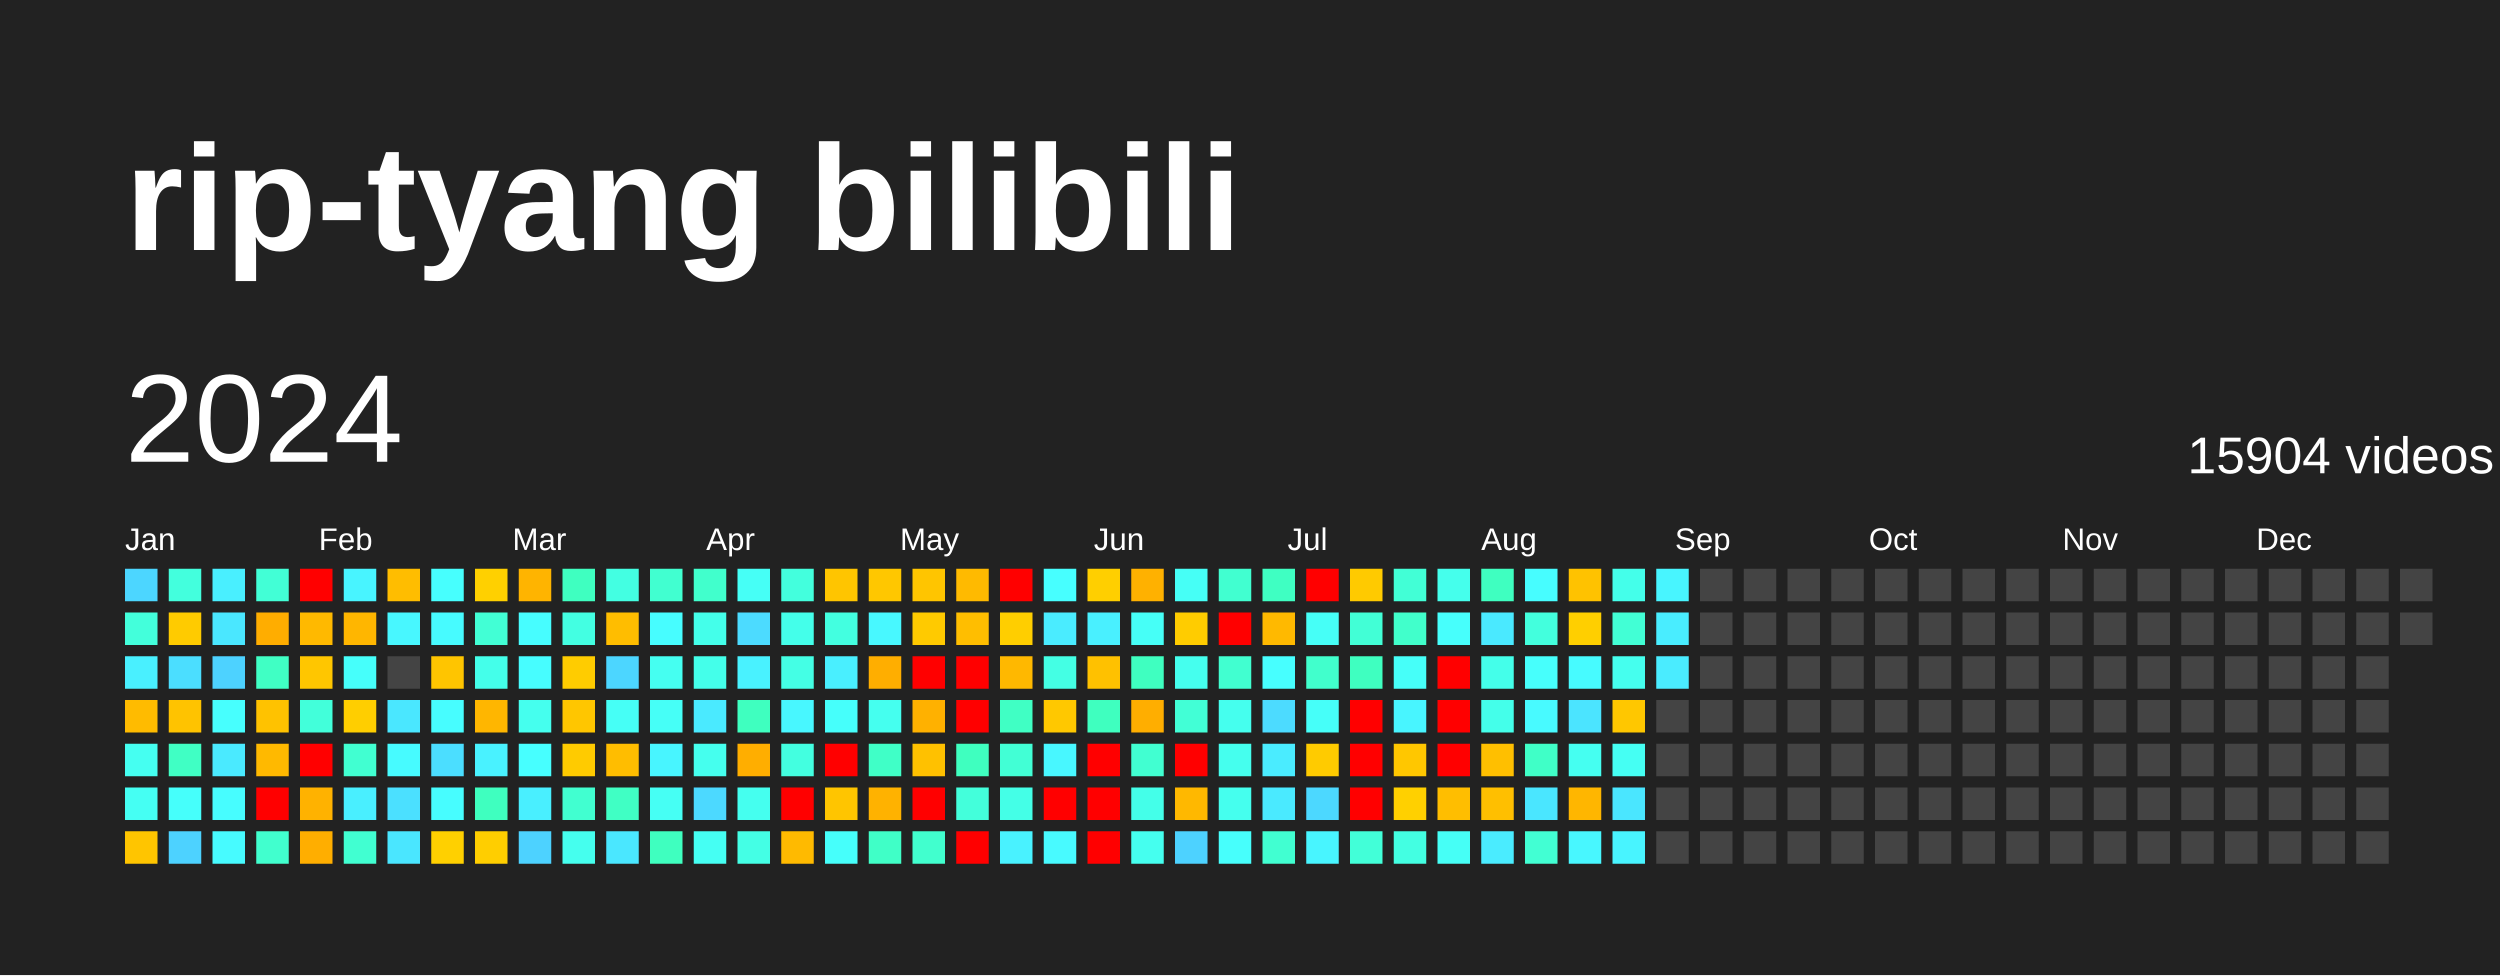
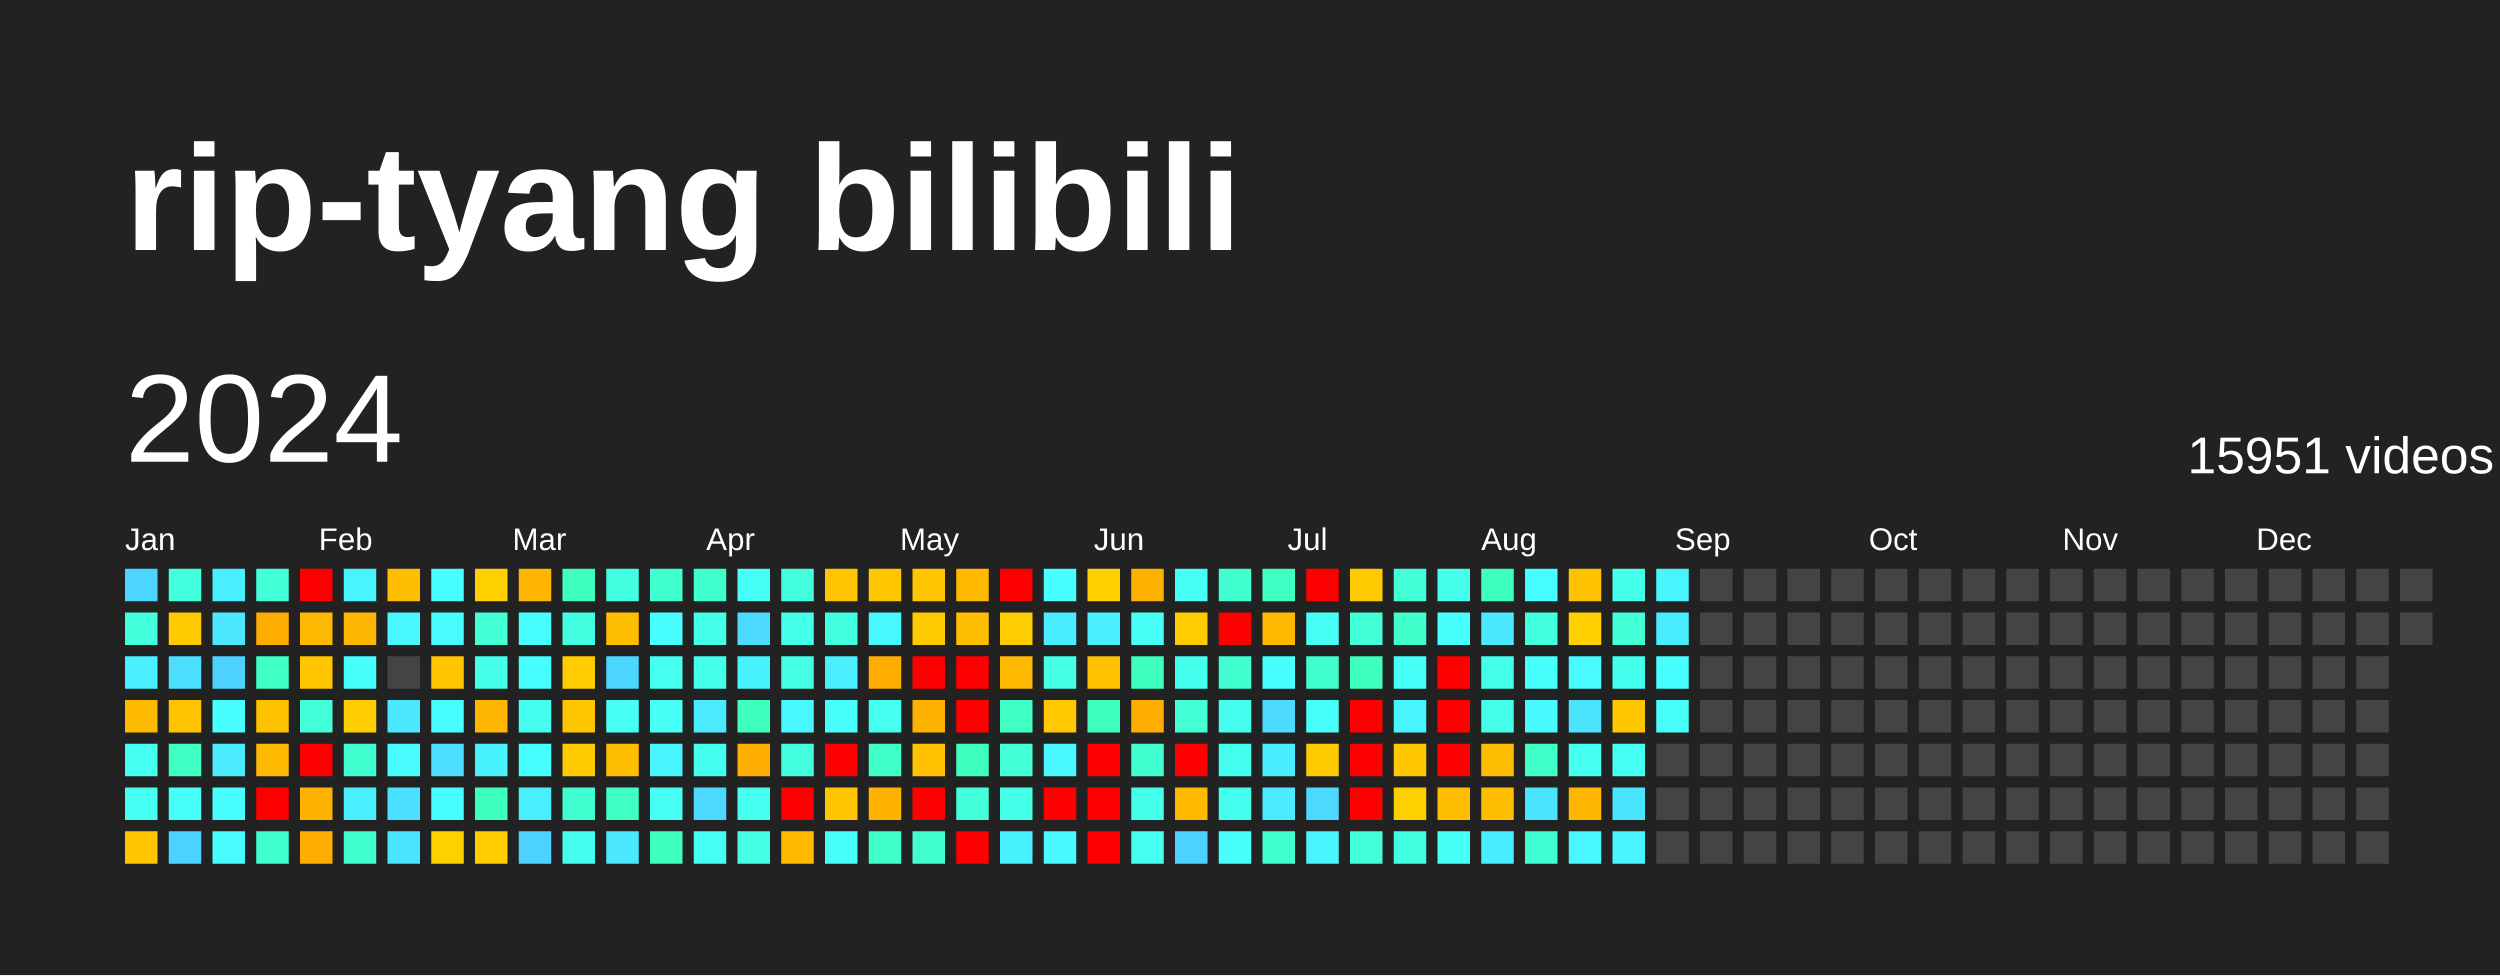
<svg xmlns="http://www.w3.org/2000/svg" baseProfile="full" height="78mm" version="1.1" viewBox="0,0,200,78" width="200mm">
  <defs />
  <rect fill="#222222" height="78" width="200" x="0" y="0" />
  <text fill="#FFFFFF" style="font-size:12px; font-family:Arial; font-weight:bold;" x="10" y="20">rip-tyang bilibili</text>
  <text dominant-baseline="hanging" fill="#FFFFFF" style="font-size:10.0px; font-family:Arial;" x="10" y="30">2024</text>
-   <text dominant-baseline="hanging" fill="#FFFFFF" style="font-size:4.125px; font-family:Arial;" x="175" y="35">15904 videos</text>
+   <text dominant-baseline="hanging" fill="#FFFFFF" style="font-size:4.125px; font-family:Arial;" x="175" y="35">15951 videos</text>
  <text fill="#FFFFFF" style="font-size:2.5px; font-family:Arial" x="10.0" y="44">Jan</text>
  <text fill="#FFFFFF" style="font-size:2.5px; font-family:Arial" x="25.5" y="44">Feb</text>
  <text fill="#FFFFFF" style="font-size:2.5px; font-family:Arial" x="41.0" y="44">Mar</text>
  <text fill="#FFFFFF" style="font-size:2.5px; font-family:Arial" x="56.5" y="44">Apr</text>
  <text fill="#FFFFFF" style="font-size:2.5px; font-family:Arial" x="72.0" y="44">May</text>
  <text fill="#FFFFFF" style="font-size:2.5px; font-family:Arial" x="87.5" y="44">Jun</text>
  <text fill="#FFFFFF" style="font-size:2.5px; font-family:Arial" x="103.0" y="44">Jul</text>
  <text fill="#FFFFFF" style="font-size:2.5px; font-family:Arial" x="118.5" y="44">Aug</text>
  <text fill="#FFFFFF" style="font-size:2.5px; font-family:Arial" x="134.0" y="44">Sep</text>
  <text fill="#FFFFFF" style="font-size:2.5px; font-family:Arial" x="149.5" y="44">Oct</text>
  <text fill="#FFFFFF" style="font-size:2.5px; font-family:Arial" x="165.0" y="44">Nov</text>
  <text fill="#FFFFFF" style="font-size:2.5px; font-family:Arial" x="180.5" y="44">Dec</text>
  <rect fill="#4cd6ff" height="2.6" width="2.6" x="10.0" y="45.5" />
  <rect fill="#43ffdb" height="2.6" width="2.6" x="10.0" y="49.0" />
  <rect fill="#49f0ff" height="2.6" width="2.6" x="10.0" y="52.5" />
  <rect fill="#ffbb00" height="2.6" width="2.6" x="10.0" y="56.0" />
  <rect fill="#45fff1" height="2.6" width="2.6" x="10.0" y="59.5" />
  <rect fill="#45fff3" height="2.6" width="2.6" x="10.0" y="63.0" />
  <rect fill="#ffc500" height="2.6" width="2.6" x="10.0" y="66.5" />
  <rect fill="#43ffdd" height="2.6" width="2.6" x="13.5" y="45.5" />
  <rect fill="#ffcb00" height="2.6" width="2.6" x="13.5" y="49.0" />
  <rect fill="#4bdeff" height="2.6" width="2.6" x="13.5" y="52.5" />
  <rect fill="#ffc300" height="2.6" width="2.6" x="13.5" y="56.0" />
  <rect fill="#40ffc4" height="2.6" width="2.6" x="13.5" y="59.5" />
  <rect fill="#46fffb" height="2.6" width="2.6" x="13.5" y="63.0" />
  <rect fill="#4dd2ff" height="2.6" width="2.6" x="13.5" y="66.5" />
  <rect fill="#49efff" height="2.6" width="2.6" x="17.0" y="45.5" />
  <rect fill="#4ae7ff" height="2.6" width="2.6" x="17.0" y="49.0" />
  <rect fill="#4dd2ff" height="2.6" width="2.6" x="17.0" y="52.5" />
  <rect fill="#47fffe" height="2.6" width="2.6" x="17.0" y="56.0" />
  <rect fill="#4aeaff" height="2.6" width="2.6" x="17.0" y="59.5" />
  <rect fill="#47fdff" height="2.6" width="2.6" x="17.0" y="63.0" />
  <rect fill="#47fbff" height="2.6" width="2.6" x="17.0" y="66.5" />
  <rect fill="#42ffd6" height="2.6" width="2.6" x="20.5" y="45.5" />
  <rect fill="#ffad00" height="2.6" width="2.6" x="20.5" y="49.0" />
  <rect fill="#40ffc4" height="2.6" width="2.6" x="20.5" y="52.5" />
  <rect fill="#ffc200" height="2.6" width="2.6" x="20.5" y="56.0" />
  <rect fill="#ffb900" height="2.6" width="2.6" x="20.5" y="59.5" />
  <rect fill="red" height="2.6" width="2.6" x="20.5" y="63.0" />
  <rect fill="#41ffce" height="2.6" width="2.6" x="20.5" y="66.5" />
  <rect fill="red" height="2.6" width="2.6" x="24.0" y="45.5" />
  <rect fill="#ffb900" height="2.6" width="2.6" x="24.0" y="49.0" />
  <rect fill="#ffc600" height="2.6" width="2.6" x="24.0" y="52.5" />
  <rect fill="#42ffda" height="2.6" width="2.6" x="24.0" y="56.0" />
  <rect fill="red" height="2.6" width="2.6" x="24.0" y="59.5" />
  <rect fill="#ffb200" height="2.6" width="2.6" x="24.0" y="63.0" />
  <rect fill="#ffae00" height="2.6" width="2.6" x="24.0" y="66.5" />
  <rect fill="#48f4ff" height="2.6" width="2.6" x="27.5" y="45.5" />
  <rect fill="#ffb600" height="2.6" width="2.6" x="27.5" y="49.0" />
  <rect fill="#46fffb" height="2.6" width="2.6" x="27.5" y="52.5" />
  <rect fill="#ffce00" height="2.6" width="2.6" x="27.5" y="56.0" />
  <rect fill="#41ffd1" height="2.6" width="2.6" x="27.5" y="59.5" />
  <rect fill="#49efff" height="2.6" width="2.6" x="27.5" y="63.0" />
  <rect fill="#41ffd1" height="2.6" width="2.6" x="27.5" y="66.5" />
  <rect fill="#ffbd00" height="2.6" width="2.6" x="31.0" y="45.5" />
  <rect fill="#48f7ff" height="2.6" width="2.6" x="31.0" y="49.0" />
  <rect fill="#444444" height="2.6" width="2.6" x="31.0" y="52.5" />
  <rect fill="#4ae7ff" height="2.6" width="2.6" x="31.0" y="56.0" />
  <rect fill="#47fbff" height="2.6" width="2.6" x="31.0" y="59.5" />
  <rect fill="#4be0ff" height="2.6" width="2.6" x="31.0" y="63.0" />
  <rect fill="#4ae6ff" height="2.6" width="2.6" x="31.0" y="66.5" />
  <rect fill="#47fffe" height="2.6" width="2.6" x="34.5" y="45.5" />
  <rect fill="#47fbff" height="2.6" width="2.6" x="34.5" y="49.0" />
  <rect fill="#ffc500" height="2.6" width="2.6" x="34.5" y="52.5" />
  <rect fill="#47fdff" height="2.6" width="2.6" x="34.5" y="56.0" />
  <rect fill="#4bdeff" height="2.6" width="2.6" x="34.5" y="59.5" />
  <rect fill="#47fdff" height="2.6" width="2.6" x="34.5" y="63.0" />
  <rect fill="#ffd000" height="2.6" width="2.6" x="34.5" y="66.5" />
  <rect fill="#ffd000" height="2.6" width="2.6" x="38.0" y="45.5" />
  <rect fill="#42ffd5" height="2.6" width="2.6" x="38.0" y="49.0" />
  <rect fill="#44ffea" height="2.6" width="2.6" x="38.0" y="52.5" />
  <rect fill="#ffb600" height="2.6" width="2.6" x="38.0" y="56.0" />
  <rect fill="#49f2ff" height="2.6" width="2.6" x="38.0" y="59.5" />
  <rect fill="#3fffbf" height="2.6" width="2.6" x="38.0" y="63.0" />
  <rect fill="#ffce00" height="2.6" width="2.6" x="38.0" y="66.5" />
  <rect fill="#ffb400" height="2.6" width="2.6" x="41.5" y="45.5" />
  <rect fill="#47fdff" height="2.6" width="2.6" x="41.5" y="49.0" />
  <rect fill="#47fdff" height="2.6" width="2.6" x="41.5" y="52.5" />
  <rect fill="#45ffee" height="2.6" width="2.6" x="41.5" y="56.0" />
  <rect fill="#47ffff" height="2.6" width="2.6" x="41.5" y="59.5" />
  <rect fill="#49efff" height="2.6" width="2.6" x="41.5" y="63.0" />
  <rect fill="#4dd2ff" height="2.6" width="2.6" x="41.5" y="66.5" />
  <rect fill="#3fffc0" height="2.6" width="2.6" x="45.0" y="45.5" />
  <rect fill="#43ffe2" height="2.6" width="2.6" x="45.0" y="49.0" />
  <rect fill="#ffcc00" height="2.6" width="2.6" x="45.0" y="52.5" />
  <rect fill="#ffc600" height="2.6" width="2.6" x="45.0" y="56.0" />
  <rect fill="#ffcb00" height="2.6" width="2.6" x="45.0" y="59.5" />
  <rect fill="#41ffd0" height="2.6" width="2.6" x="45.0" y="63.0" />
  <rect fill="#45ffee" height="2.6" width="2.6" x="45.0" y="66.5" />
  <rect fill="#43ffe2" height="2.6" width="2.6" x="48.5" y="45.5" />
  <rect fill="#ffbd00" height="2.6" width="2.6" x="48.5" y="49.0" />
  <rect fill="#4cd6ff" height="2.6" width="2.6" x="48.5" y="52.5" />
  <rect fill="#46fff6" height="2.6" width="2.6" x="48.5" y="56.0" />
  <rect fill="#ffbd00" height="2.6" width="2.6" x="48.5" y="59.5" />
  <rect fill="#40ffc4" height="2.6" width="2.6" x="48.5" y="63.0" />
  <rect fill="#4ae7ff" height="2.6" width="2.6" x="48.5" y="66.5" />
  <rect fill="#41ffd0" height="2.6" width="2.6" x="52.0" y="45.5" />
  <rect fill="#47fdff" height="2.6" width="2.6" x="52.0" y="49.0" />
  <rect fill="#45fff1" height="2.6" width="2.6" x="52.0" y="52.5" />
  <rect fill="#46fff7" height="2.6" width="2.6" x="52.0" y="56.0" />
  <rect fill="#48f5ff" height="2.6" width="2.6" x="52.0" y="59.5" />
  <rect fill="#46fff4" height="2.6" width="2.6" x="52.0" y="63.0" />
  <rect fill="#3fffbf" height="2.6" width="2.6" x="52.0" y="66.5" />
  <rect fill="#41ffcc" height="2.6" width="2.6" x="55.5" y="45.5" />
  <rect fill="#44ffea" height="2.6" width="2.6" x="55.5" y="49.0" />
  <rect fill="#44ffea" height="2.6" width="2.6" x="55.5" y="52.5" />
  <rect fill="#4aeaff" height="2.6" width="2.6" x="55.5" y="56.0" />
  <rect fill="#45ffee" height="2.6" width="2.6" x="55.5" y="59.5" />
  <rect fill="#4cd9ff" height="2.6" width="2.6" x="55.5" y="63.0" />
  <rect fill="#45fff3" height="2.6" width="2.6" x="55.5" y="66.5" />
  <rect fill="#46fff6" height="2.6" width="2.6" x="59.0" y="45.5" />
  <rect fill="#4cdbff" height="2.6" width="2.6" x="59.0" y="49.0" />
  <rect fill="#49f2ff" height="2.6" width="2.6" x="59.0" y="52.5" />
  <rect fill="#3fffbf" height="2.6" width="2.6" x="59.0" y="56.0" />
  <rect fill="#ffae00" height="2.6" width="2.6" x="59.0" y="59.5" />
  <rect fill="#45ffef" height="2.6" width="2.6" x="59.0" y="63.0" />
  <rect fill="#44ffe5" height="2.6" width="2.6" x="59.0" y="66.5" />
  <rect fill="#43ffdd" height="2.6" width="2.6" x="62.5" y="45.5" />
  <rect fill="#44ffea" height="2.6" width="2.6" x="62.5" y="49.0" />
  <rect fill="#44ffe5" height="2.6" width="2.6" x="62.5" y="52.5" />
  <rect fill="#48f7ff" height="2.6" width="2.6" x="62.5" y="56.0" />
  <rect fill="#43ffe0" height="2.6" width="2.6" x="62.5" y="59.5" />
  <rect fill="red" height="2.6" width="2.6" x="62.5" y="63.0" />
  <rect fill="#ffba00" height="2.6" width="2.6" x="62.5" y="66.5" />
  <rect fill="#ffc500" height="2.6" width="2.6" x="66.0" y="45.5" />
  <rect fill="#43ffe0" height="2.6" width="2.6" x="66.0" y="49.0" />
  <rect fill="#49efff" height="2.6" width="2.6" x="66.0" y="52.5" />
  <rect fill="#46fffb" height="2.6" width="2.6" x="66.0" y="56.0" />
  <rect fill="red" height="2.6" width="2.6" x="66.0" y="59.5" />
  <rect fill="#ffc500" height="2.6" width="2.6" x="66.0" y="63.0" />
  <rect fill="#46fffb" height="2.6" width="2.6" x="66.0" y="66.5" />
  <rect fill="#ffc700" height="2.6" width="2.6" x="69.5" y="45.5" />
  <rect fill="#48f8ff" height="2.6" width="2.6" x="69.5" y="49.0" />
  <rect fill="#ffae00" height="2.6" width="2.6" x="69.5" y="52.5" />
  <rect fill="#45ffef" height="2.6" width="2.6" x="69.5" y="56.0" />
  <rect fill="#40ffc7" height="2.6" width="2.6" x="69.5" y="59.5" />
  <rect fill="#ffb200" height="2.6" width="2.6" x="69.5" y="63.0" />
  <rect fill="#40ffc7" height="2.6" width="2.6" x="69.5" y="66.5" />
  <rect fill="#ffc500" height="2.6" width="2.6" x="73.0" y="45.5" />
  <rect fill="#ffca00" height="2.6" width="2.6" x="73.0" y="49.0" />
  <rect fill="red" height="2.6" width="2.6" x="73.0" y="52.5" />
  <rect fill="#ffb100" height="2.6" width="2.6" x="73.0" y="56.0" />
  <rect fill="#ffc100" height="2.6" width="2.6" x="73.0" y="59.5" />
  <rect fill="red" height="2.6" width="2.6" x="73.0" y="63.0" />
  <rect fill="#41ffce" height="2.6" width="2.6" x="73.0" y="66.5" />
  <rect fill="#ffba00" height="2.6" width="2.6" x="76.5" y="45.5" />
  <rect fill="#ffbe00" height="2.6" width="2.6" x="76.5" y="49.0" />
  <rect fill="red" height="2.6" width="2.6" x="76.5" y="52.5" />
  <rect fill="red" height="2.6" width="2.6" x="76.5" y="56.0" />
  <rect fill="#3fffbf" height="2.6" width="2.6" x="76.5" y="59.5" />
  <rect fill="#43ffdb" height="2.6" width="2.6" x="76.5" y="63.0" />
  <rect fill="red" height="2.6" width="2.6" x="76.5" y="66.5" />
  <rect fill="red" height="2.6" width="2.6" x="80.0" y="45.5" />
  <rect fill="#ffce00" height="2.6" width="2.6" x="80.0" y="49.0" />
  <rect fill="#ffb800" height="2.6" width="2.6" x="80.0" y="52.5" />
  <rect fill="#40ffc4" height="2.6" width="2.6" x="80.0" y="56.0" />
  <rect fill="#42ffd5" height="2.6" width="2.6" x="80.0" y="59.5" />
  <rect fill="#44ffe7" height="2.6" width="2.6" x="80.0" y="63.0" />
  <rect fill="#49f2ff" height="2.6" width="2.6" x="80.0" y="66.5" />
  <rect fill="#47ffff" height="2.6" width="2.6" x="83.5" y="45.5" />
  <rect fill="#4aecff" height="2.6" width="2.6" x="83.5" y="49.0" />
  <rect fill="#44ffe4" height="2.6" width="2.6" x="83.5" y="52.5" />
  <rect fill="#ffc800" height="2.6" width="2.6" x="83.5" y="56.0" />
  <rect fill="#48f7ff" height="2.6" width="2.6" x="83.5" y="59.5" />
  <rect fill="red" height="2.6" width="2.6" x="83.5" y="63.0" />
  <rect fill="#48faff" height="2.6" width="2.6" x="83.5" y="66.5" />
  <rect fill="#ffcf00" height="2.6" width="2.6" x="87.0" y="45.5" />
  <rect fill="#49f0ff" height="2.6" width="2.6" x="87.0" y="49.0" />
  <rect fill="#ffc100" height="2.6" width="2.6" x="87.0" y="52.5" />
  <rect fill="#3fffbf" height="2.6" width="2.6" x="87.0" y="56.0" />
  <rect fill="red" height="2.6" width="2.6" x="87.0" y="59.5" />
  <rect fill="red" height="2.6" width="2.6" x="87.0" y="63.0" />
  <rect fill="red" height="2.6" width="2.6" x="87.0" y="66.5" />
  <rect fill="#ffb100" height="2.6" width="2.6" x="90.5" y="45.5" />
  <rect fill="#46fff7" height="2.6" width="2.6" x="90.5" y="49.0" />
  <rect fill="#3fffc0" height="2.6" width="2.6" x="90.5" y="52.5" />
  <rect fill="#ffae00" height="2.6" width="2.6" x="90.5" y="56.0" />
  <rect fill="#41ffd1" height="2.6" width="2.6" x="90.5" y="59.5" />
  <rect fill="#44ffe9" height="2.6" width="2.6" x="90.5" y="63.0" />
  <rect fill="#45ffef" height="2.6" width="2.6" x="90.5" y="66.5" />
  <rect fill="#46fff6" height="2.6" width="2.6" x="94.0" y="45.5" />
  <rect fill="#ffcc00" height="2.6" width="2.6" x="94.0" y="49.0" />
  <rect fill="#45ffee" height="2.6" width="2.6" x="94.0" y="52.5" />
  <rect fill="#42ffd6" height="2.6" width="2.6" x="94.0" y="56.0" />
  <rect fill="red" height="2.6" width="2.6" x="94.0" y="59.5" />
  <rect fill="#ffb800" height="2.6" width="2.6" x="94.0" y="63.0" />
  <rect fill="#4dd2ff" height="2.6" width="2.6" x="94.0" y="66.5" />
  <rect fill="#41ffd0" height="2.6" width="2.6" x="97.5" y="45.5" />
  <rect fill="red" height="2.6" width="2.6" x="97.5" y="49.0" />
  <rect fill="#41ffd0" height="2.6" width="2.6" x="97.5" y="52.5" />
  <rect fill="#45ffee" height="2.6" width="2.6" x="97.5" y="56.0" />
  <rect fill="#45ffee" height="2.6" width="2.6" x="97.5" y="59.5" />
  <rect fill="#45ffee" height="2.6" width="2.6" x="97.5" y="63.0" />
  <rect fill="#47fffc" height="2.6" width="2.6" x="97.5" y="66.5" />
  <rect fill="#3fffc2" height="2.6" width="2.6" x="101.0" y="45.5" />
  <rect fill="#ffb900" height="2.6" width="2.6" x="101.0" y="49.0" />
  <rect fill="#47ffff" height="2.6" width="2.6" x="101.0" y="52.5" />
  <rect fill="#4cdbff" height="2.6" width="2.6" x="101.0" y="56.0" />
  <rect fill="#4aecff" height="2.6" width="2.6" x="101.0" y="59.5" />
  <rect fill="#4aeaff" height="2.6" width="2.6" x="101.0" y="63.0" />
  <rect fill="#41ffd1" height="2.6" width="2.6" x="101.0" y="66.5" />
  <rect fill="red" height="2.6" width="2.6" x="104.5" y="45.5" />
  <rect fill="#46fff7" height="2.6" width="2.6" x="104.5" y="49.0" />
  <rect fill="#41ffcc" height="2.6" width="2.6" x="104.5" y="52.5" />
  <rect fill="#46fff9" height="2.6" width="2.6" x="104.5" y="56.0" />
  <rect fill="#ffcb00" height="2.6" width="2.6" x="104.5" y="59.5" />
  <rect fill="#4cd8ff" height="2.6" width="2.6" x="104.5" y="63.0" />
  <rect fill="#48f5ff" height="2.6" width="2.6" x="104.5" y="66.5" />
  <rect fill="#ffca00" height="2.6" width="2.6" x="108.0" y="45.5" />
  <rect fill="#42ffd6" height="2.6" width="2.6" x="108.0" y="49.0" />
  <rect fill="#3fffc0" height="2.6" width="2.6" x="108.0" y="52.5" />
  <rect fill="red" height="2.6" width="2.6" x="108.0" y="56.0" />
  <rect fill="red" height="2.6" width="2.6" x="108.0" y="59.5" />
  <rect fill="red" height="2.6" width="2.6" x="108.0" y="63.0" />
  <rect fill="#42ffd8" height="2.6" width="2.6" x="108.0" y="66.5" />
  <rect fill="#42ffd6" height="2.6" width="2.6" x="111.5" y="45.5" />
  <rect fill="#41ffcb" height="2.6" width="2.6" x="111.5" y="49.0" />
  <rect fill="#46fff9" height="2.6" width="2.6" x="111.5" y="52.5" />
  <rect fill="#48f5ff" height="2.6" width="2.6" x="111.5" y="56.0" />
  <rect fill="#ffc700" height="2.6" width="2.6" x="111.5" y="59.5" />
  <rect fill="#ffd000" height="2.6" width="2.6" x="111.5" y="63.0" />
  <rect fill="#43ffe2" height="2.6" width="2.6" x="111.5" y="66.5" />
  <rect fill="#45ffec" height="2.6" width="2.6" x="115.0" y="45.5" />
  <rect fill="#47fffc" height="2.6" width="2.6" x="115.0" y="49.0" />
  <rect fill="red" height="2.6" width="2.6" x="115.0" y="52.5" />
  <rect fill="red" height="2.6" width="2.6" x="115.0" y="56.0" />
  <rect fill="red" height="2.6" width="2.6" x="115.0" y="59.5" />
  <rect fill="#ffbe00" height="2.6" width="2.6" x="115.0" y="63.0" />
  <rect fill="#46fff6" height="2.6" width="2.6" x="115.0" y="66.5" />
  <rect fill="#3fffc0" height="2.6" width="2.6" x="118.5" y="45.5" />
  <rect fill="#4ae9ff" height="2.6" width="2.6" x="118.5" y="49.0" />
  <rect fill="#44ffea" height="2.6" width="2.6" x="118.5" y="52.5" />
  <rect fill="#44ffea" height="2.6" width="2.6" x="118.5" y="56.0" />
  <rect fill="#ffbf00" height="2.6" width="2.6" x="118.5" y="59.5" />
  <rect fill="#ffbf00" height="2.6" width="2.6" x="118.5" y="63.0" />
  <rect fill="#4aecff" height="2.6" width="2.6" x="118.5" y="66.5" />
  <rect fill="#47fdff" height="2.6" width="2.6" x="122.0" y="45.5" />
  <rect fill="#43ffdd" height="2.6" width="2.6" x="122.0" y="49.0" />
  <rect fill="#47fffc" height="2.6" width="2.6" x="122.0" y="52.5" />
  <rect fill="#48faff" height="2.6" width="2.6" x="122.0" y="56.0" />
  <rect fill="#40ffc7" height="2.6" width="2.6" x="122.0" y="59.5" />
  <rect fill="#4ae6ff" height="2.6" width="2.6" x="122.0" y="63.0" />
  <rect fill="#42ffd3" height="2.6" width="2.6" x="122.0" y="66.5" />
  <rect fill="#ffc200" height="2.6" width="2.6" x="125.5" y="45.5" />
  <rect fill="#ffcf00" height="2.6" width="2.6" x="125.5" y="49.0" />
  <rect fill="#47fbff" height="2.6" width="2.6" x="125.5" y="52.5" />
  <rect fill="#4be4ff" height="2.6" width="2.6" x="125.5" y="56.0" />
  <rect fill="#45fff1" height="2.6" width="2.6" x="125.5" y="59.5" />
  <rect fill="#ffb600" height="2.6" width="2.6" x="125.5" y="63.0" />
  <rect fill="#48f7ff" height="2.6" width="2.6" x="125.5" y="66.5" />
  <rect fill="#44ffea" height="2.6" width="2.6" x="129.0" y="45.5" />
  <rect fill="#42ffd5" height="2.6" width="2.6" x="129.0" y="49.0" />
  <rect fill="#45ffee" height="2.6" width="2.6" x="129.0" y="52.5" />
  <rect fill="#ffc700" height="2.6" width="2.6" x="129.0" y="56.0" />
  <rect fill="#45fff3" height="2.6" width="2.6" x="129.0" y="59.5" />
  <rect fill="#4ae6ff" height="2.6" width="2.6" x="129.0" y="63.0" />
  <rect fill="#48f4ff" height="2.6" width="2.6" x="129.0" y="66.5" />
  <rect fill="#48f5ff" height="2.6" width="2.6" x="132.5" y="45.5" />
  <rect fill="#49edff" height="2.6" width="2.6" x="132.5" y="49.0" />
-   <rect fill="#4aecff" height="2.6" width="2.6" x="132.5" y="52.5" />
-   <rect fill="#444444" height="2.6" width="2.6" x="132.5" y="56.0" />
+   <rect fill="#47fffe" height="2.6" width="2.6" x="132.5" y="52.5" />
+   <rect fill="#46fff9" height="2.6" width="2.6" x="132.5" y="56.0" />
  <rect fill="#444444" height="2.6" width="2.6" x="132.5" y="59.5" />
  <rect fill="#444444" height="2.6" width="2.6" x="132.5" y="63.0" />
  <rect fill="#444444" height="2.6" width="2.6" x="132.5" y="66.5" />
  <rect fill="#444444" height="2.6" width="2.6" x="136.0" y="45.5" />
  <rect fill="#444444" height="2.6" width="2.6" x="136.0" y="49.0" />
  <rect fill="#444444" height="2.6" width="2.6" x="136.0" y="52.5" />
  <rect fill="#444444" height="2.6" width="2.6" x="136.0" y="56.0" />
  <rect fill="#444444" height="2.6" width="2.6" x="136.0" y="59.5" />
  <rect fill="#444444" height="2.6" width="2.6" x="136.0" y="63.0" />
  <rect fill="#444444" height="2.6" width="2.6" x="136.0" y="66.5" />
  <rect fill="#444444" height="2.6" width="2.6" x="139.5" y="45.5" />
  <rect fill="#444444" height="2.6" width="2.6" x="139.5" y="49.0" />
  <rect fill="#444444" height="2.6" width="2.6" x="139.5" y="52.5" />
  <rect fill="#444444" height="2.6" width="2.6" x="139.5" y="56.0" />
  <rect fill="#444444" height="2.6" width="2.6" x="139.5" y="59.5" />
  <rect fill="#444444" height="2.6" width="2.6" x="139.5" y="63.0" />
  <rect fill="#444444" height="2.6" width="2.6" x="139.5" y="66.5" />
  <rect fill="#444444" height="2.6" width="2.6" x="143.0" y="45.5" />
  <rect fill="#444444" height="2.6" width="2.6" x="143.0" y="49.0" />
  <rect fill="#444444" height="2.6" width="2.6" x="143.0" y="52.5" />
  <rect fill="#444444" height="2.6" width="2.6" x="143.0" y="56.0" />
  <rect fill="#444444" height="2.6" width="2.6" x="143.0" y="59.5" />
  <rect fill="#444444" height="2.6" width="2.6" x="143.0" y="63.0" />
  <rect fill="#444444" height="2.6" width="2.6" x="143.0" y="66.5" />
  <rect fill="#444444" height="2.6" width="2.6" x="146.5" y="45.5" />
  <rect fill="#444444" height="2.6" width="2.6" x="146.5" y="49.0" />
  <rect fill="#444444" height="2.6" width="2.6" x="146.5" y="52.5" />
  <rect fill="#444444" height="2.6" width="2.6" x="146.5" y="56.0" />
  <rect fill="#444444" height="2.6" width="2.6" x="146.5" y="59.5" />
  <rect fill="#444444" height="2.6" width="2.6" x="146.5" y="63.0" />
  <rect fill="#444444" height="2.6" width="2.6" x="146.5" y="66.5" />
  <rect fill="#444444" height="2.6" width="2.6" x="150.0" y="45.5" />
  <rect fill="#444444" height="2.6" width="2.6" x="150.0" y="49.0" />
  <rect fill="#444444" height="2.6" width="2.6" x="150.0" y="52.5" />
  <rect fill="#444444" height="2.6" width="2.6" x="150.0" y="56.0" />
  <rect fill="#444444" height="2.6" width="2.6" x="150.0" y="59.5" />
  <rect fill="#444444" height="2.6" width="2.6" x="150.0" y="63.0" />
  <rect fill="#444444" height="2.6" width="2.6" x="150.0" y="66.5" />
  <rect fill="#444444" height="2.6" width="2.6" x="153.5" y="45.5" />
  <rect fill="#444444" height="2.6" width="2.6" x="153.5" y="49.0" />
  <rect fill="#444444" height="2.6" width="2.6" x="153.5" y="52.5" />
  <rect fill="#444444" height="2.6" width="2.6" x="153.5" y="56.0" />
  <rect fill="#444444" height="2.6" width="2.6" x="153.5" y="59.5" />
  <rect fill="#444444" height="2.6" width="2.6" x="153.5" y="63.0" />
  <rect fill="#444444" height="2.6" width="2.6" x="153.5" y="66.5" />
  <rect fill="#444444" height="2.6" width="2.6" x="157.0" y="45.5" />
  <rect fill="#444444" height="2.6" width="2.6" x="157.0" y="49.0" />
  <rect fill="#444444" height="2.6" width="2.6" x="157.0" y="52.5" />
  <rect fill="#444444" height="2.6" width="2.6" x="157.0" y="56.0" />
  <rect fill="#444444" height="2.6" width="2.6" x="157.0" y="59.5" />
  <rect fill="#444444" height="2.6" width="2.6" x="157.0" y="63.0" />
  <rect fill="#444444" height="2.6" width="2.6" x="157.0" y="66.5" />
  <rect fill="#444444" height="2.6" width="2.6" x="160.5" y="45.5" />
  <rect fill="#444444" height="2.6" width="2.6" x="160.5" y="49.0" />
  <rect fill="#444444" height="2.6" width="2.6" x="160.5" y="52.5" />
  <rect fill="#444444" height="2.6" width="2.6" x="160.5" y="56.0" />
  <rect fill="#444444" height="2.6" width="2.6" x="160.5" y="59.5" />
  <rect fill="#444444" height="2.6" width="2.6" x="160.5" y="63.0" />
  <rect fill="#444444" height="2.6" width="2.6" x="160.5" y="66.5" />
  <rect fill="#444444" height="2.6" width="2.6" x="164.0" y="45.5" />
  <rect fill="#444444" height="2.6" width="2.6" x="164.0" y="49.0" />
  <rect fill="#444444" height="2.6" width="2.6" x="164.0" y="52.5" />
  <rect fill="#444444" height="2.6" width="2.6" x="164.0" y="56.0" />
  <rect fill="#444444" height="2.6" width="2.6" x="164.0" y="59.5" />
  <rect fill="#444444" height="2.6" width="2.6" x="164.0" y="63.0" />
  <rect fill="#444444" height="2.6" width="2.6" x="164.0" y="66.5" />
  <rect fill="#444444" height="2.6" width="2.6" x="167.5" y="45.5" />
  <rect fill="#444444" height="2.6" width="2.6" x="167.5" y="49.0" />
  <rect fill="#444444" height="2.6" width="2.6" x="167.5" y="52.5" />
  <rect fill="#444444" height="2.6" width="2.6" x="167.5" y="56.0" />
  <rect fill="#444444" height="2.6" width="2.6" x="167.5" y="59.5" />
  <rect fill="#444444" height="2.6" width="2.6" x="167.5" y="63.0" />
  <rect fill="#444444" height="2.6" width="2.6" x="167.5" y="66.5" />
  <rect fill="#444444" height="2.6" width="2.6" x="171.0" y="45.5" />
  <rect fill="#444444" height="2.6" width="2.6" x="171.0" y="49.0" />
  <rect fill="#444444" height="2.6" width="2.6" x="171.0" y="52.5" />
  <rect fill="#444444" height="2.6" width="2.6" x="171.0" y="56.0" />
  <rect fill="#444444" height="2.6" width="2.6" x="171.0" y="59.5" />
  <rect fill="#444444" height="2.6" width="2.6" x="171.0" y="63.0" />
  <rect fill="#444444" height="2.6" width="2.6" x="171.0" y="66.5" />
  <rect fill="#444444" height="2.6" width="2.6" x="174.5" y="45.5" />
  <rect fill="#444444" height="2.6" width="2.6" x="174.5" y="49.0" />
  <rect fill="#444444" height="2.6" width="2.6" x="174.5" y="52.5" />
  <rect fill="#444444" height="2.6" width="2.6" x="174.5" y="56.0" />
  <rect fill="#444444" height="2.6" width="2.6" x="174.5" y="59.5" />
  <rect fill="#444444" height="2.6" width="2.6" x="174.5" y="63.0" />
  <rect fill="#444444" height="2.6" width="2.6" x="174.5" y="66.5" />
  <rect fill="#444444" height="2.6" width="2.6" x="178.0" y="45.5" />
  <rect fill="#444444" height="2.6" width="2.6" x="178.0" y="49.0" />
  <rect fill="#444444" height="2.6" width="2.6" x="178.0" y="52.5" />
  <rect fill="#444444" height="2.6" width="2.6" x="178.0" y="56.0" />
  <rect fill="#444444" height="2.6" width="2.6" x="178.0" y="59.5" />
  <rect fill="#444444" height="2.6" width="2.6" x="178.0" y="63.0" />
  <rect fill="#444444" height="2.6" width="2.6" x="178.0" y="66.5" />
  <rect fill="#444444" height="2.6" width="2.6" x="181.5" y="45.5" />
  <rect fill="#444444" height="2.6" width="2.6" x="181.5" y="49.0" />
  <rect fill="#444444" height="2.6" width="2.6" x="181.5" y="52.5" />
  <rect fill="#444444" height="2.6" width="2.6" x="181.5" y="56.0" />
  <rect fill="#444444" height="2.6" width="2.6" x="181.5" y="59.5" />
  <rect fill="#444444" height="2.6" width="2.6" x="181.5" y="63.0" />
  <rect fill="#444444" height="2.6" width="2.6" x="181.5" y="66.5" />
  <rect fill="#444444" height="2.6" width="2.6" x="185.0" y="45.5" />
  <rect fill="#444444" height="2.6" width="2.6" x="185.0" y="49.0" />
  <rect fill="#444444" height="2.6" width="2.6" x="185.0" y="52.5" />
  <rect fill="#444444" height="2.6" width="2.6" x="185.0" y="56.0" />
  <rect fill="#444444" height="2.6" width="2.6" x="185.0" y="59.5" />
  <rect fill="#444444" height="2.6" width="2.6" x="185.0" y="63.0" />
  <rect fill="#444444" height="2.6" width="2.6" x="185.0" y="66.5" />
  <rect fill="#444444" height="2.6" width="2.6" x="188.5" y="45.5" />
  <rect fill="#444444" height="2.6" width="2.6" x="188.5" y="49.0" />
  <rect fill="#444444" height="2.6" width="2.6" x="188.5" y="52.5" />
  <rect fill="#444444" height="2.6" width="2.6" x="188.5" y="56.0" />
  <rect fill="#444444" height="2.6" width="2.6" x="188.5" y="59.5" />
  <rect fill="#444444" height="2.6" width="2.6" x="188.5" y="63.0" />
  <rect fill="#444444" height="2.6" width="2.6" x="188.5" y="66.5" />
  <rect fill="#444444" height="2.6" width="2.6" x="192.0" y="45.5" />
  <rect fill="#444444" height="2.6" width="2.6" x="192.0" y="49.0" />
</svg>
